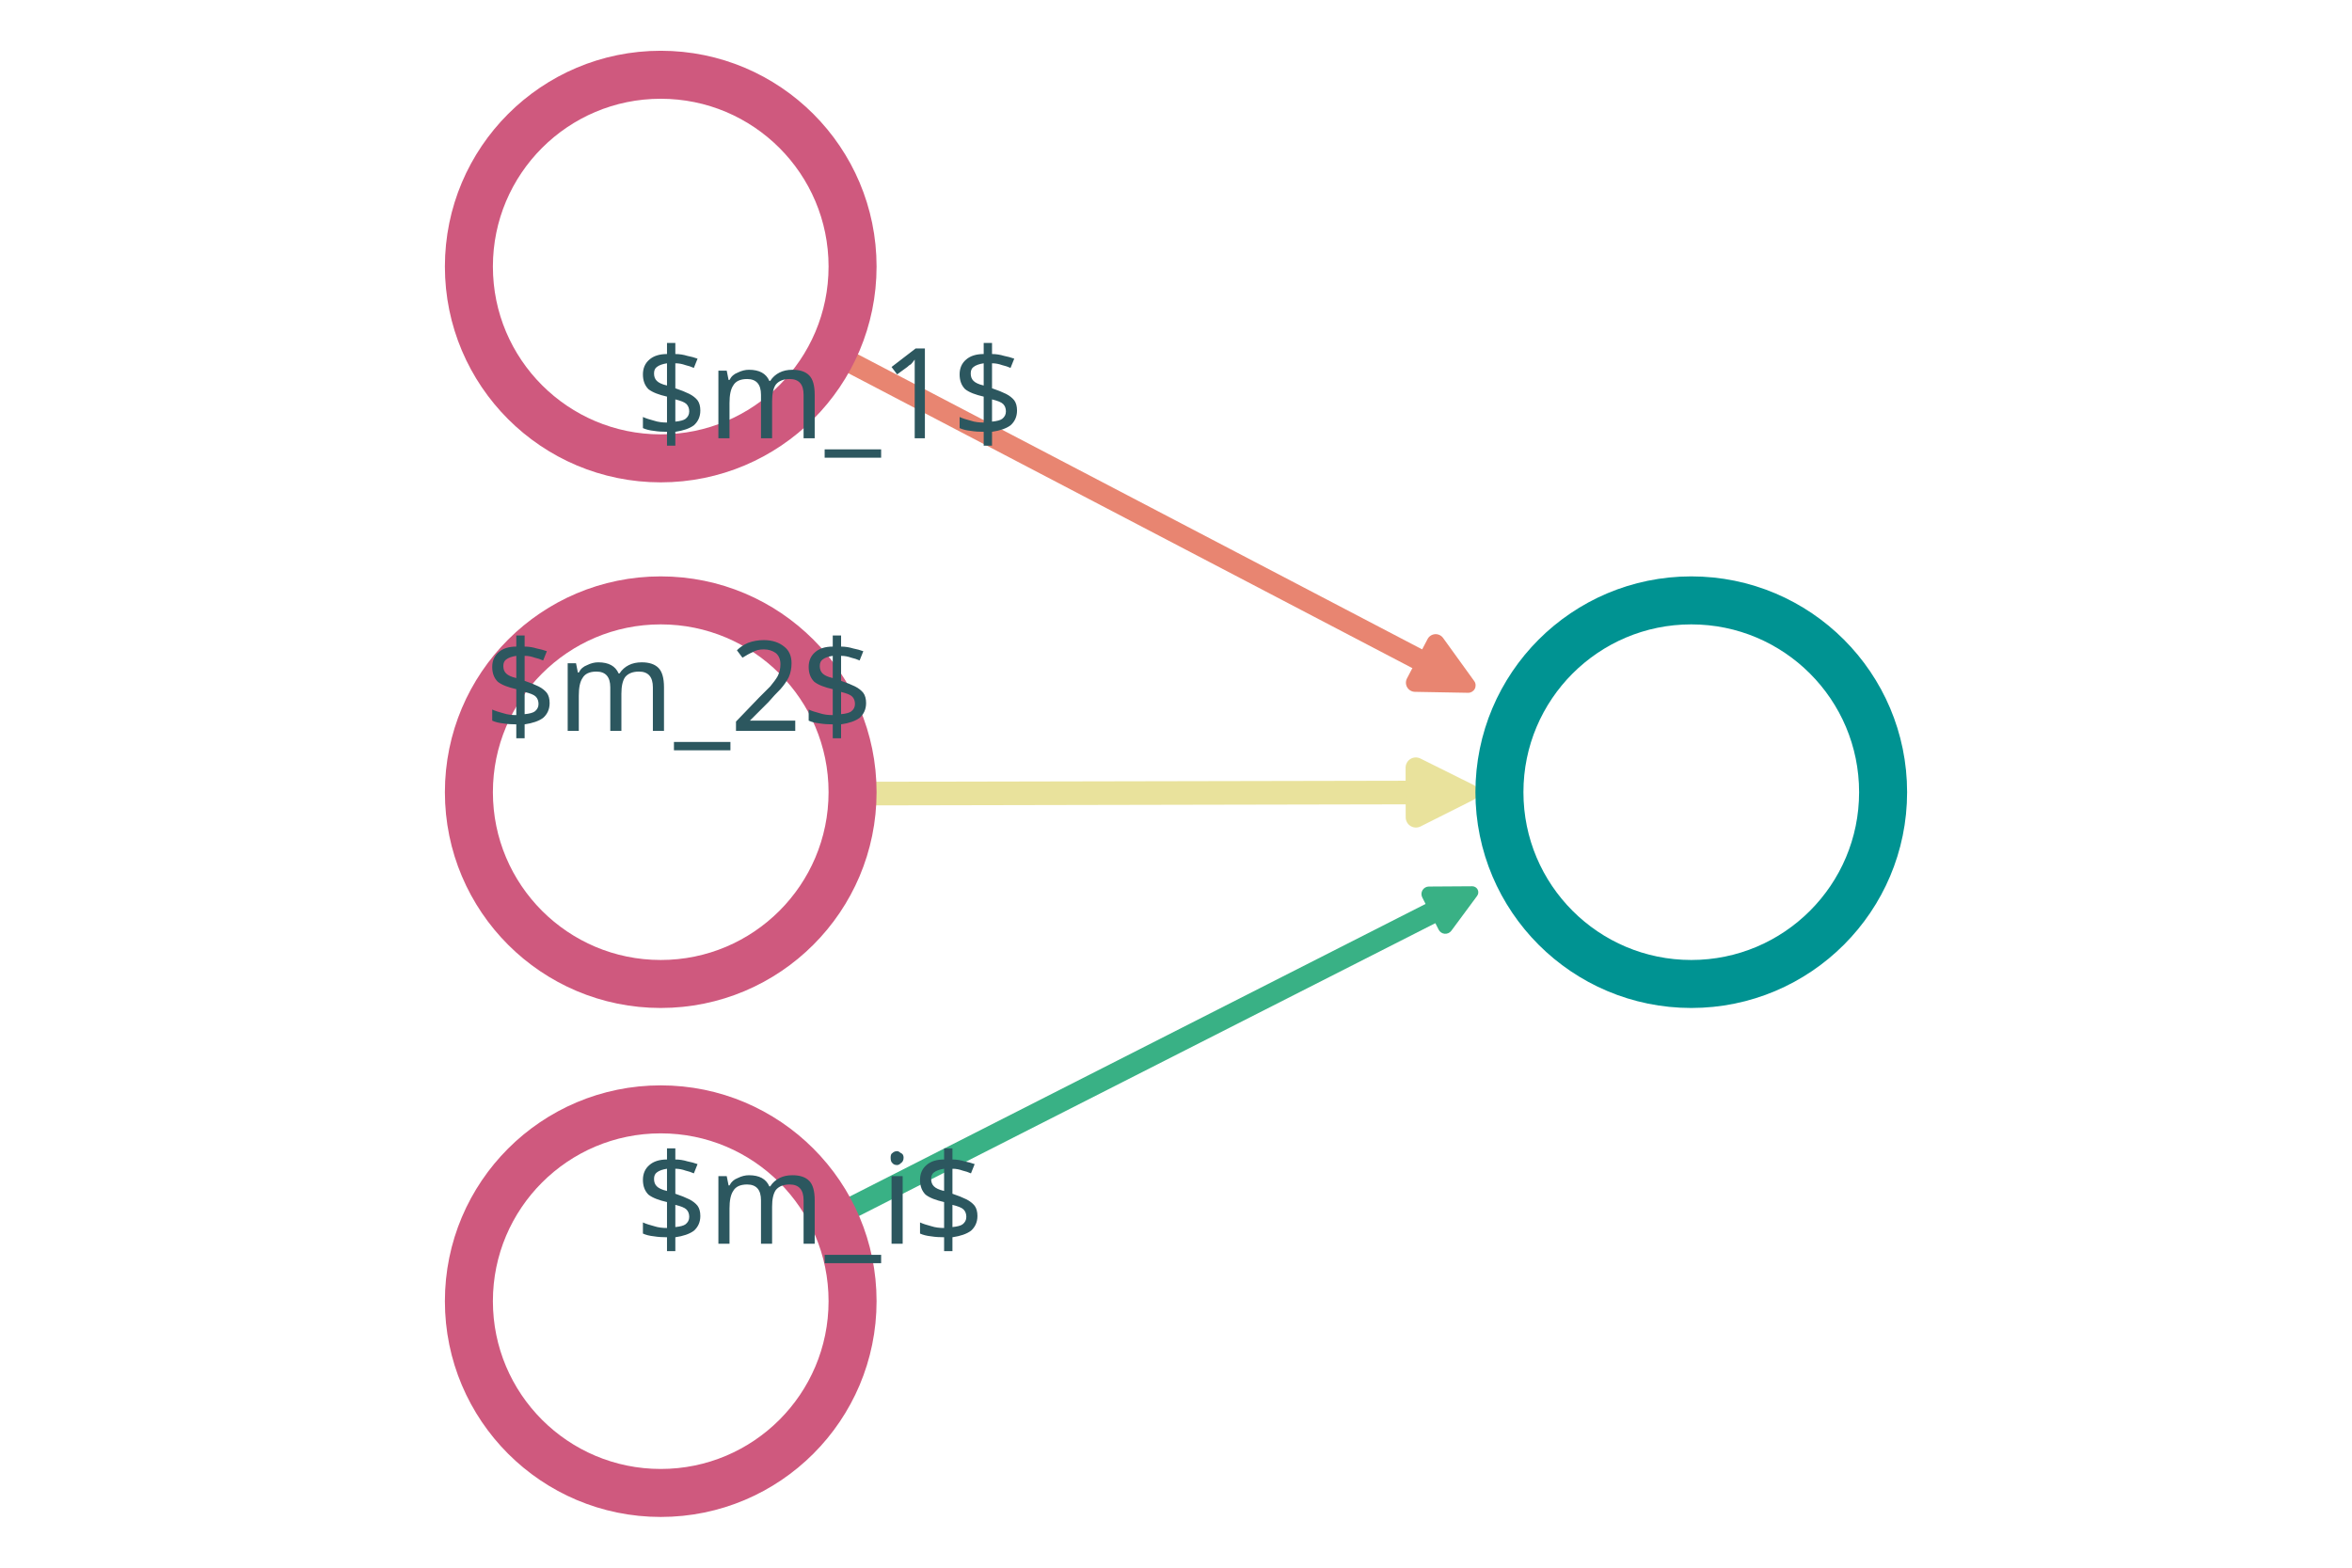
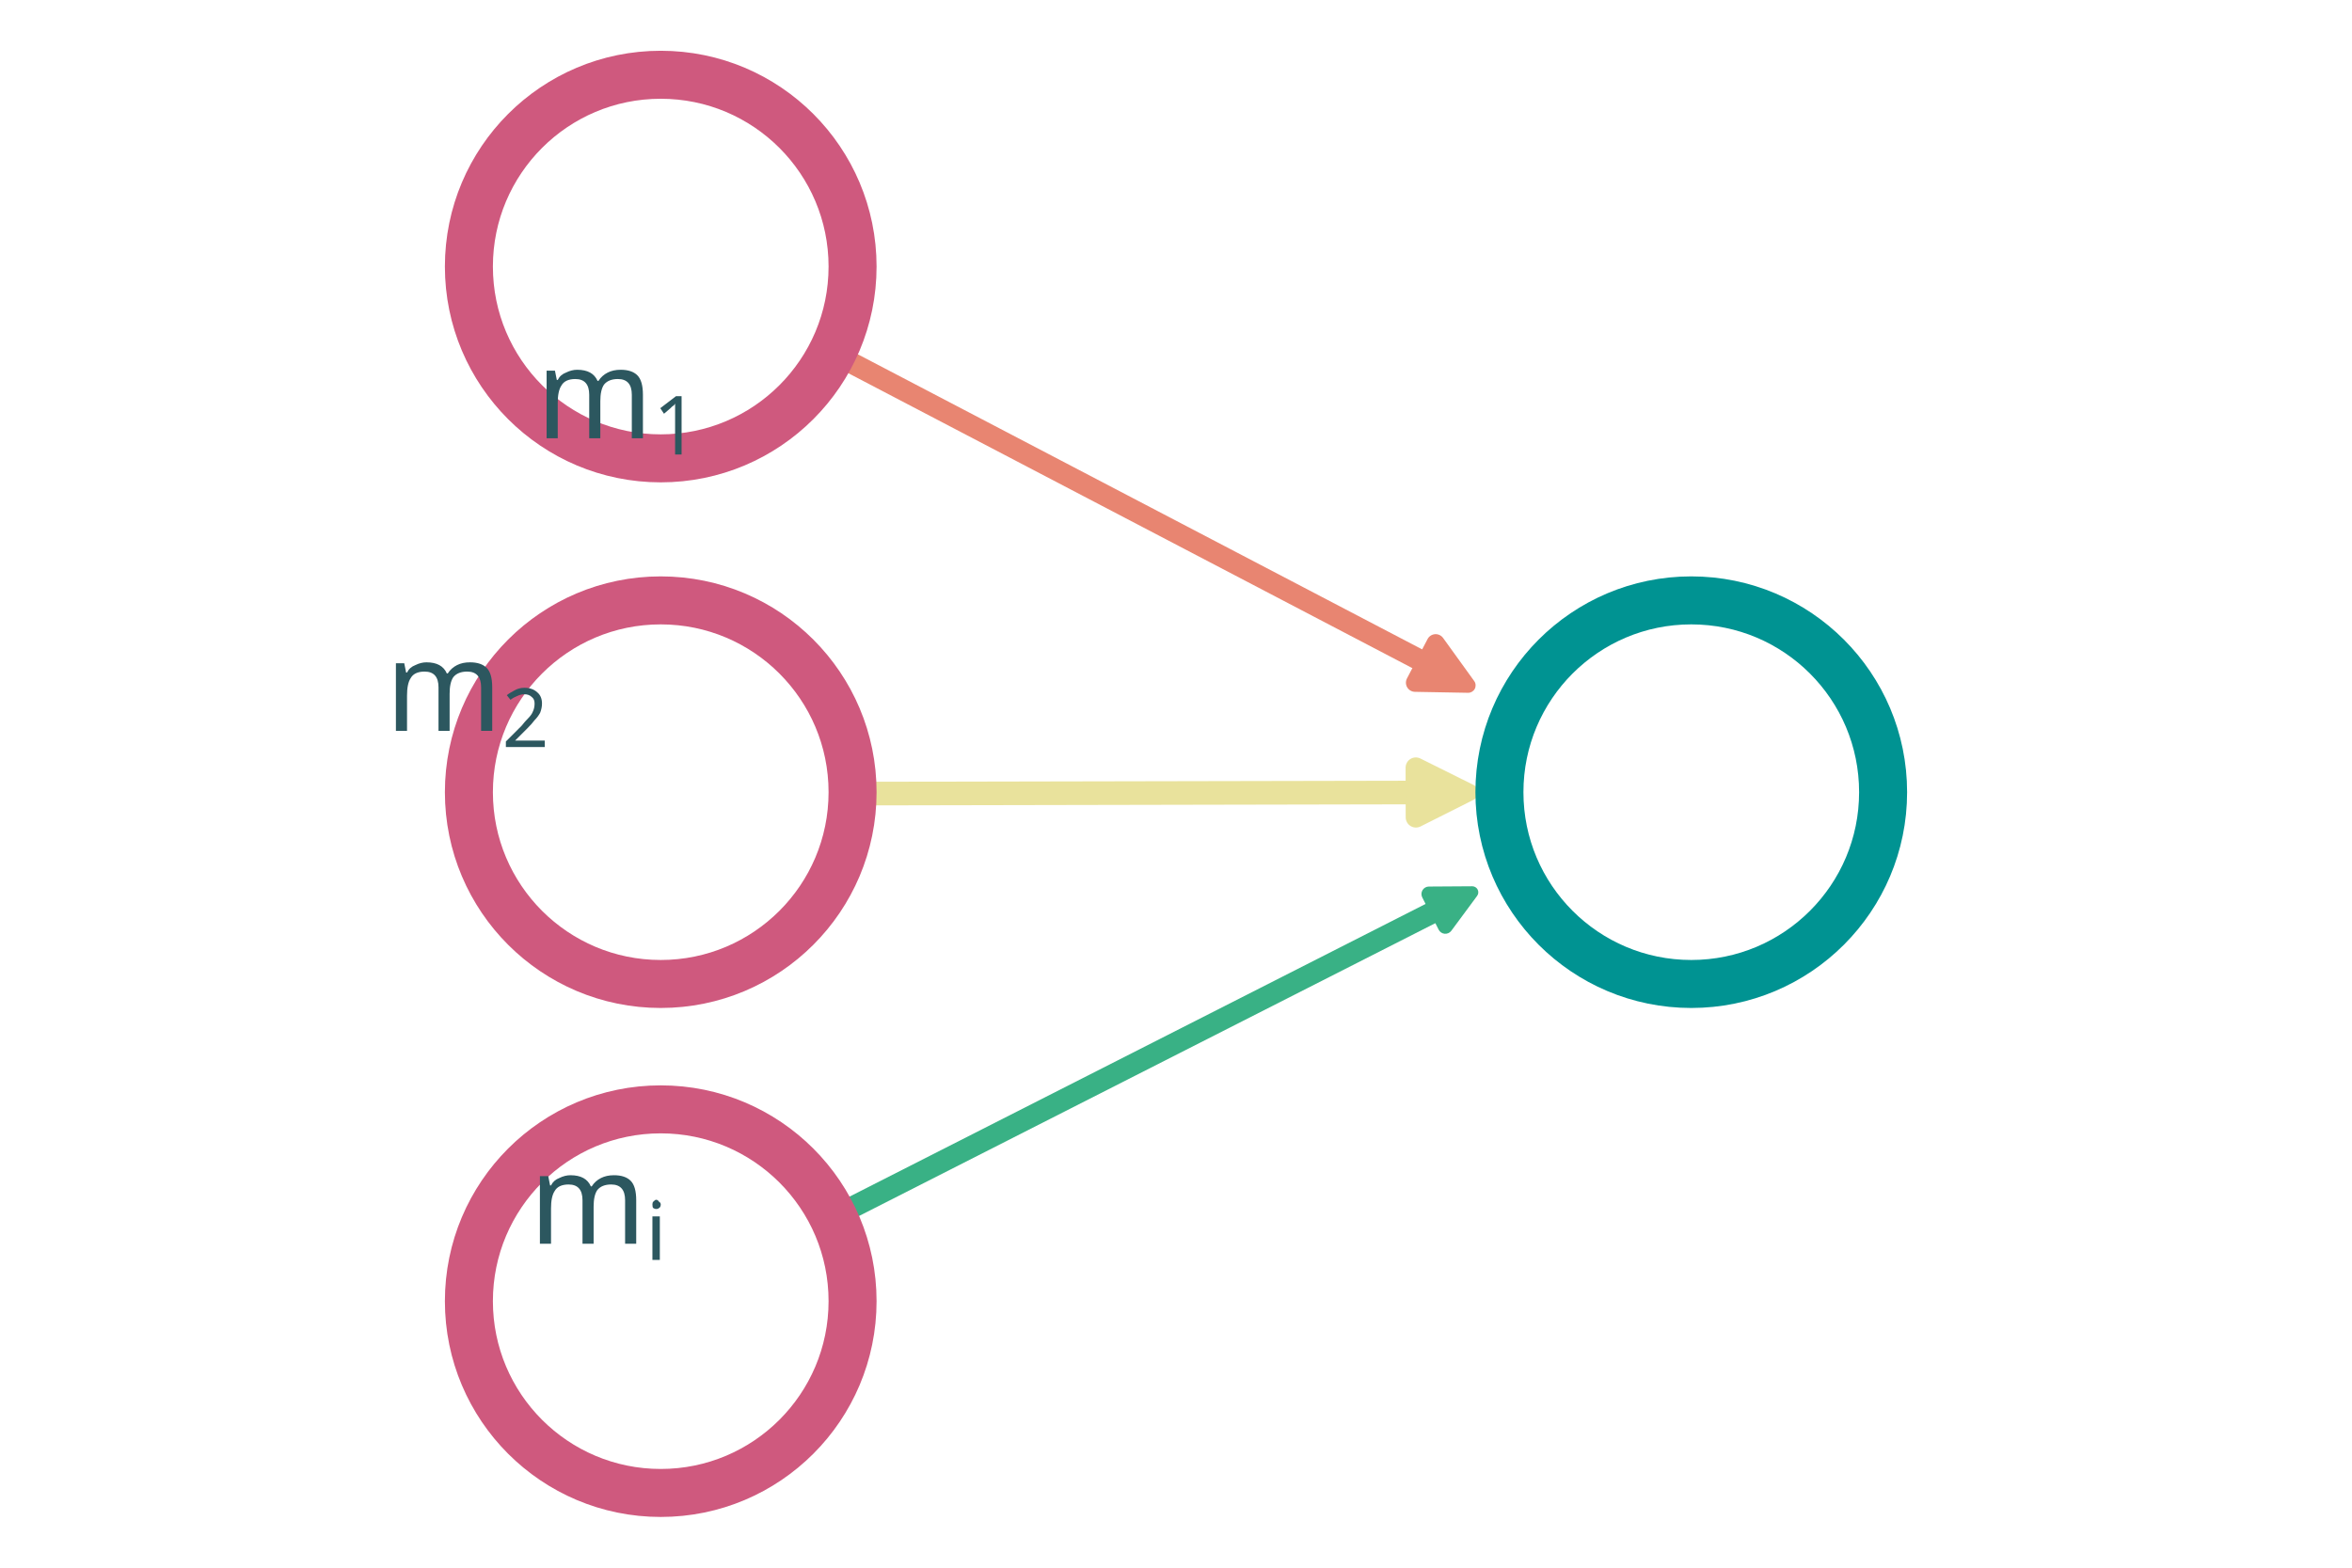
<svg xmlns="http://www.w3.org/2000/svg" width="150" height="100" viewBox="0 0 39.687 26.458" version="1.1" id="svg1" xml:space="preserve">
  <defs id="defs1">
    <marker style="overflow:visible" id="marker7" refX="0" refY="0" orient="auto-start-reverse" markerWidth="0.4" markerHeight="0.4" viewBox="0 0 1 1" preserveAspectRatio="xMidYMid">
      <path transform="scale(0.7)" d="m -0.211,-4.106 6.422,3.211 a 1,1 90 0 1 0,1.789 L -0.211,4.106 A 1.236,1.236 31.717 0 1 -2,3 v -6 a 1.236,1.236 148.283 0 1 1.789,-1.106 z" style="fill:context-stroke;fill-rule:evenodd;stroke:none" id="path7" />
    </marker>
    <marker style="overflow:visible" id="RoundedArrow" refX="0" refY="0" orient="auto-start-reverse" markerWidth="0.5" markerHeight="0.5" viewBox="0 0 1 1" preserveAspectRatio="xMidYMid">
      <path transform="scale(0.7)" d="m -0.211,-4.106 6.422,3.211 a 1,1 90 0 1 0,1.789 L -0.211,4.106 A 1.236,1.236 31.717 0 1 -2,3 v -6 a 1.236,1.236 148.283 0 1 1.789,-1.106 z" style="fill:context-stroke;fill-rule:evenodd;stroke:none" id="path8" />
    </marker>
    <marker style="overflow:visible" id="marker6" refX="0" refY="0" orient="auto-start-reverse" markerWidth="0.5" markerHeight="0.5" viewBox="0 0 1 1" preserveAspectRatio="xMidYMid">
      <path transform="scale(0.7)" d="m -0.211,-4.106 6.422,3.211 a 1,1 90 0 1 0,1.789 L -0.211,4.106 A 1.236,1.236 31.717 0 1 -2,3 v -6 a 1.236,1.236 148.283 0 1 1.789,-1.106 z" style="fill:context-stroke;fill-rule:evenodd;stroke:none" id="path6" />
    </marker>
  </defs>
  <g id="layer1">
    <g id="g2" transform="translate(0.4405303)">
      <g id="g5" transform="translate(0,-0.2354177)">
        <g id="g6" transform="rotate(180,19.40322,13.46458)">
          <path style="fill:none;fill-rule:evenodd;stroke:#39b185;stroke-width:0.364;stroke-linecap:butt;stroke-linejoin:miter;stroke-dasharray:none;stroke-opacity:1;marker-start:url(#marker7)" d="M 14.928,11.368 25.202,6.147" id="path3" />
          <path style="fill:none;fill-rule:evenodd;stroke:#e88571;stroke-width:0.357;stroke-linecap:butt;stroke-linejoin:miter;stroke-dasharray:none;stroke-opacity:1;marker-start:url(#marker6)" d="m 15.111,15.46 10.111,5.288" id="path4" />
          <path style="display:inline;fill:none;fill-opacity:1;fill-rule:evenodd;stroke:#e9e29c;stroke-width:0.399;stroke-linecap:butt;stroke-linejoin:miter;stroke-dasharray:none;stroke-opacity:1;marker-start:url(#RoundedArrow)" d="M 15.249,13.319 24.802,13.3" id="path2" />
          <circle style="fill:none;stroke:#009392;stroke-width:0.81;stroke-dasharray:none;stroke-opacity:1" id="path1" cx="10.709" cy="13.324" r="3.237" />
          <circle style="fill:none;stroke:#cf597e;stroke-width:0.81;stroke-dasharray:none;stroke-opacity:1" id="path1-3" cx="28.098" cy="13.324" r="3.237" />
          <circle style="fill:none;stroke:#cf597e;stroke-width:0.81;stroke-dasharray:none;stroke-opacity:1" id="path1-3-6" cx="28.098" cy="4.734" r="3.237" />
          <circle style="fill:none;stroke:#cf597e;stroke-width:0.81;stroke-dasharray:none;stroke-opacity:1" id="path1-3-2" cx="28.098" cy="22.195" r="3.237" />
          <text xml:space="preserve" style="font-size:4.939px;line-height:1;font-family:Sans;-inkscape-font-specification:'Sans, Normal';text-align:center;writing-mode:lr-tb;direction:ltr;text-anchor:middle;fill:#2c575f;stroke:#23373b;stroke-width:0.265;stroke-linejoin:round" x="-18.183" y="-19.3" id="text1" transform="scale(-1)">
-             <tspan id="tspan1" style="font-style:normal;font-variant:normal;font-weight:normal;font-stretch:normal;font-size:2.117px;font-family:Sans;-inkscape-font-specification:'Sans, Normal';font-variant-ligatures:normal;font-variant-caps:normal;font-variant-numeric:normal;font-variant-east-asian:normal;fill:#2c575f;fill-opacity:1;stroke:none;stroke-width:0.265" x="-18.183" y="-19.3">$m_1$</tspan>
+             <tspan id="tspan1" style="font-style:normal;font-variant:normal;font-weight:normal;font-stretch:normal;font-size:2.117px;font-family:Sans;-inkscape-font-specification:'Sans, Normal';font-variant-ligatures:normal;font-variant-caps:normal;font-variant-numeric:normal;font-variant-east-asian:normal;fill:#2c575f;fill-opacity:1;stroke:none;stroke-width:0.265" x="-18.183" y="-19.3">m<tspan style="font-size:65%;baseline-shift:sub" id="tspan2">1</tspan>
+             </tspan>
          </text>
          <text xml:space="preserve" style="font-size:4.939px;line-height:1;font-family:Sans;-inkscape-font-specification:'Sans, Normal';text-align:center;writing-mode:lr-tb;direction:ltr;text-anchor:middle;fill:#2c575f;stroke:#23373b;stroke-width:0.265;stroke-linejoin:round" x="-20.727" y="-14.362" id="text1-9" transform="scale(-1)">
-             <tspan id="tspan1-6" style="font-style:normal;font-variant:normal;font-weight:normal;font-stretch:normal;font-size:2.117px;font-family:Sans;-inkscape-font-specification:'Sans, Normal';font-variant-ligatures:normal;font-variant-caps:normal;font-variant-numeric:normal;font-variant-east-asian:normal;fill:#2c575f;fill-opacity:1;stroke:none;stroke-width:0.265" x="-20.727" y="-14.362">$m_2$</tspan>
+             <tspan id="tspan1-6" style="font-style:normal;font-variant:normal;font-weight:normal;font-stretch:normal;font-size:2.117px;font-family:Sans;-inkscape-font-specification:'Sans, Normal';font-variant-ligatures:normal;font-variant-caps:normal;font-variant-numeric:normal;font-variant-east-asian:normal;fill:#2c575f;fill-opacity:1;stroke:none;stroke-width:0.265" x="-20.727" y="-14.362">m<tspan style="font-size:65%;baseline-shift:sub" id="tspan3">2</tspan>
+             </tspan>
          </text>
          <text xml:space="preserve" style="font-size:4.939px;line-height:1;font-family:Sans;-inkscape-font-specification:'Sans, Normal';text-align:center;writing-mode:lr-tb;direction:ltr;text-anchor:middle;fill:#2c575f;stroke:#23373b;stroke-width:0.265;stroke-linejoin:round" x="-18.515" y="-5.707" id="text1-9-5" transform="scale(-1)">
-             <tspan id="tspan1-6-7" style="font-style:normal;font-variant:normal;font-weight:normal;font-stretch:normal;font-size:2.117px;font-family:Sans;-inkscape-font-specification:'Sans, Normal';font-variant-ligatures:normal;font-variant-caps:normal;font-variant-numeric:normal;font-variant-east-asian:normal;fill:#2c575f;fill-opacity:1;stroke:none;stroke-width:0.265" x="-18.515" y="-5.707">$m_i$</tspan>
+             <tspan id="tspan1-6-7" style="font-style:normal;font-variant:normal;font-weight:normal;font-stretch:normal;font-size:2.117px;font-family:Sans;-inkscape-font-specification:'Sans, Normal';font-variant-ligatures:normal;font-variant-caps:normal;font-variant-numeric:normal;font-variant-east-asian:normal;fill:#2c575f;fill-opacity:1;stroke:none;stroke-width:0.265" x="-18.515" y="-5.707">m<tspan style="font-size:65%;baseline-shift:sub" id="tspan4">i</tspan>
+             </tspan>
          </text>
        </g>
      </g>
    </g>
    <g id="g2-7" transform="matrix(0.5,0,0,0.5,10.14214,16.40243)" />
  </g>
</svg>
